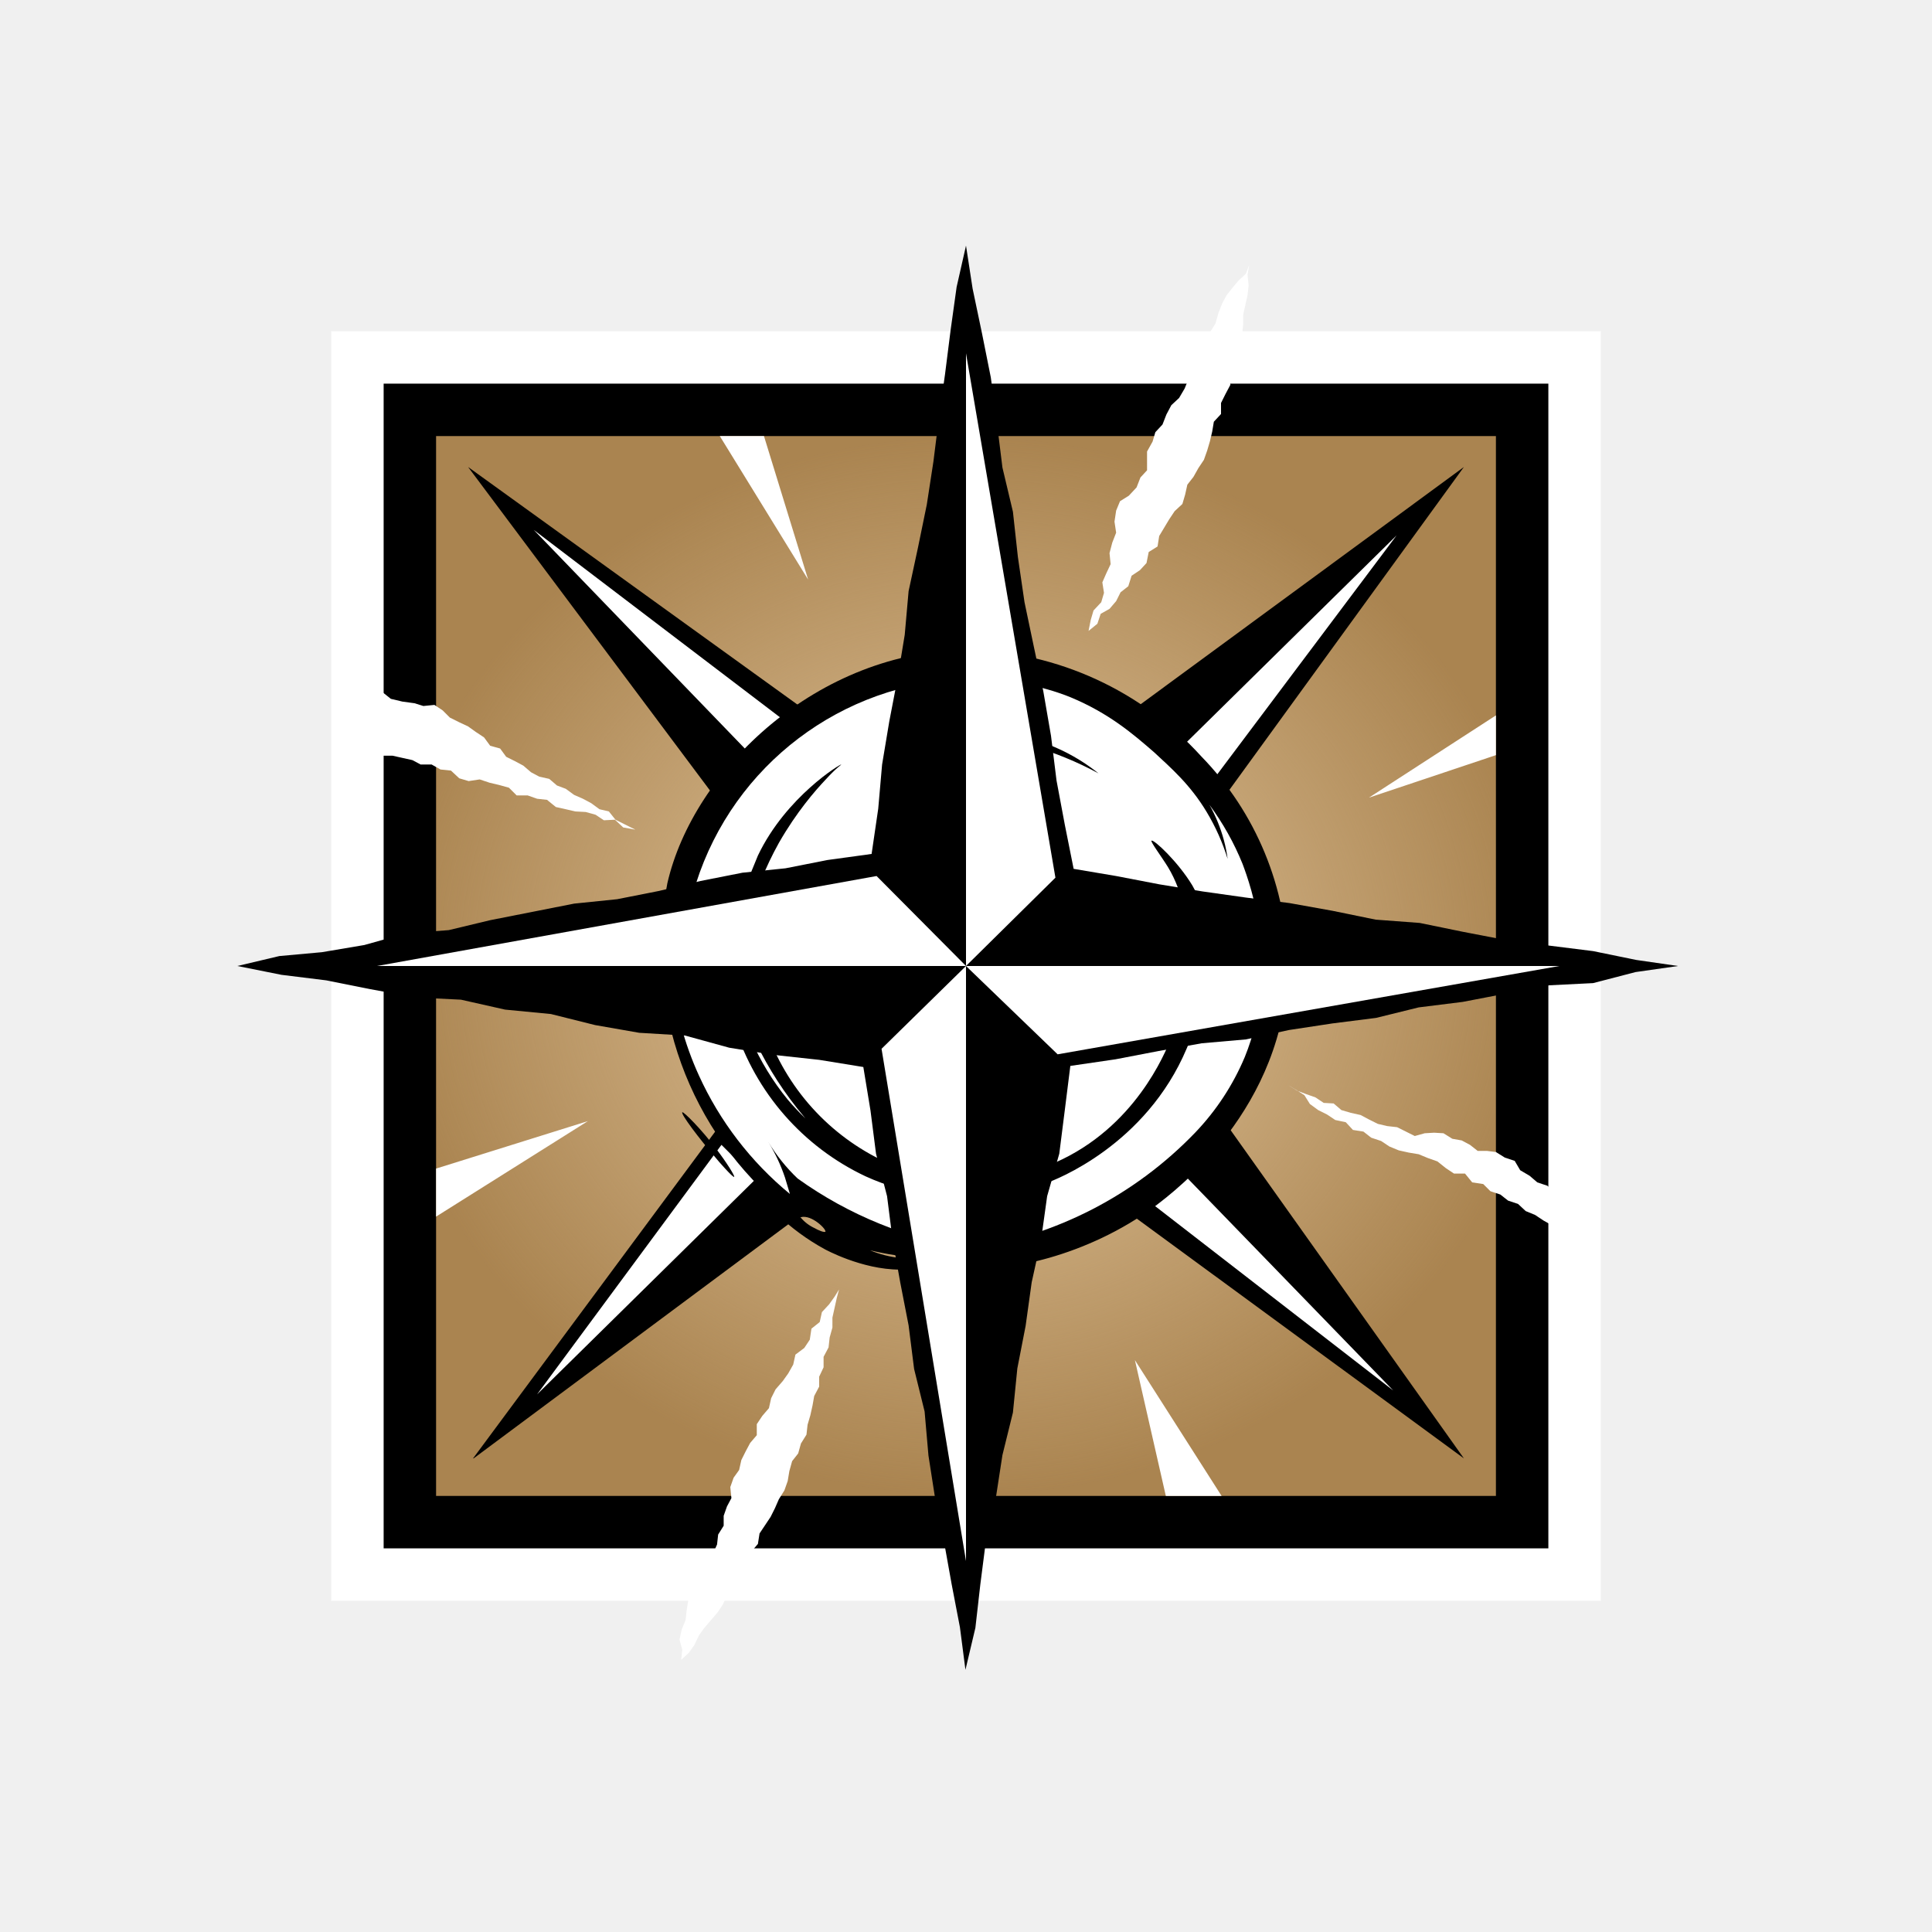
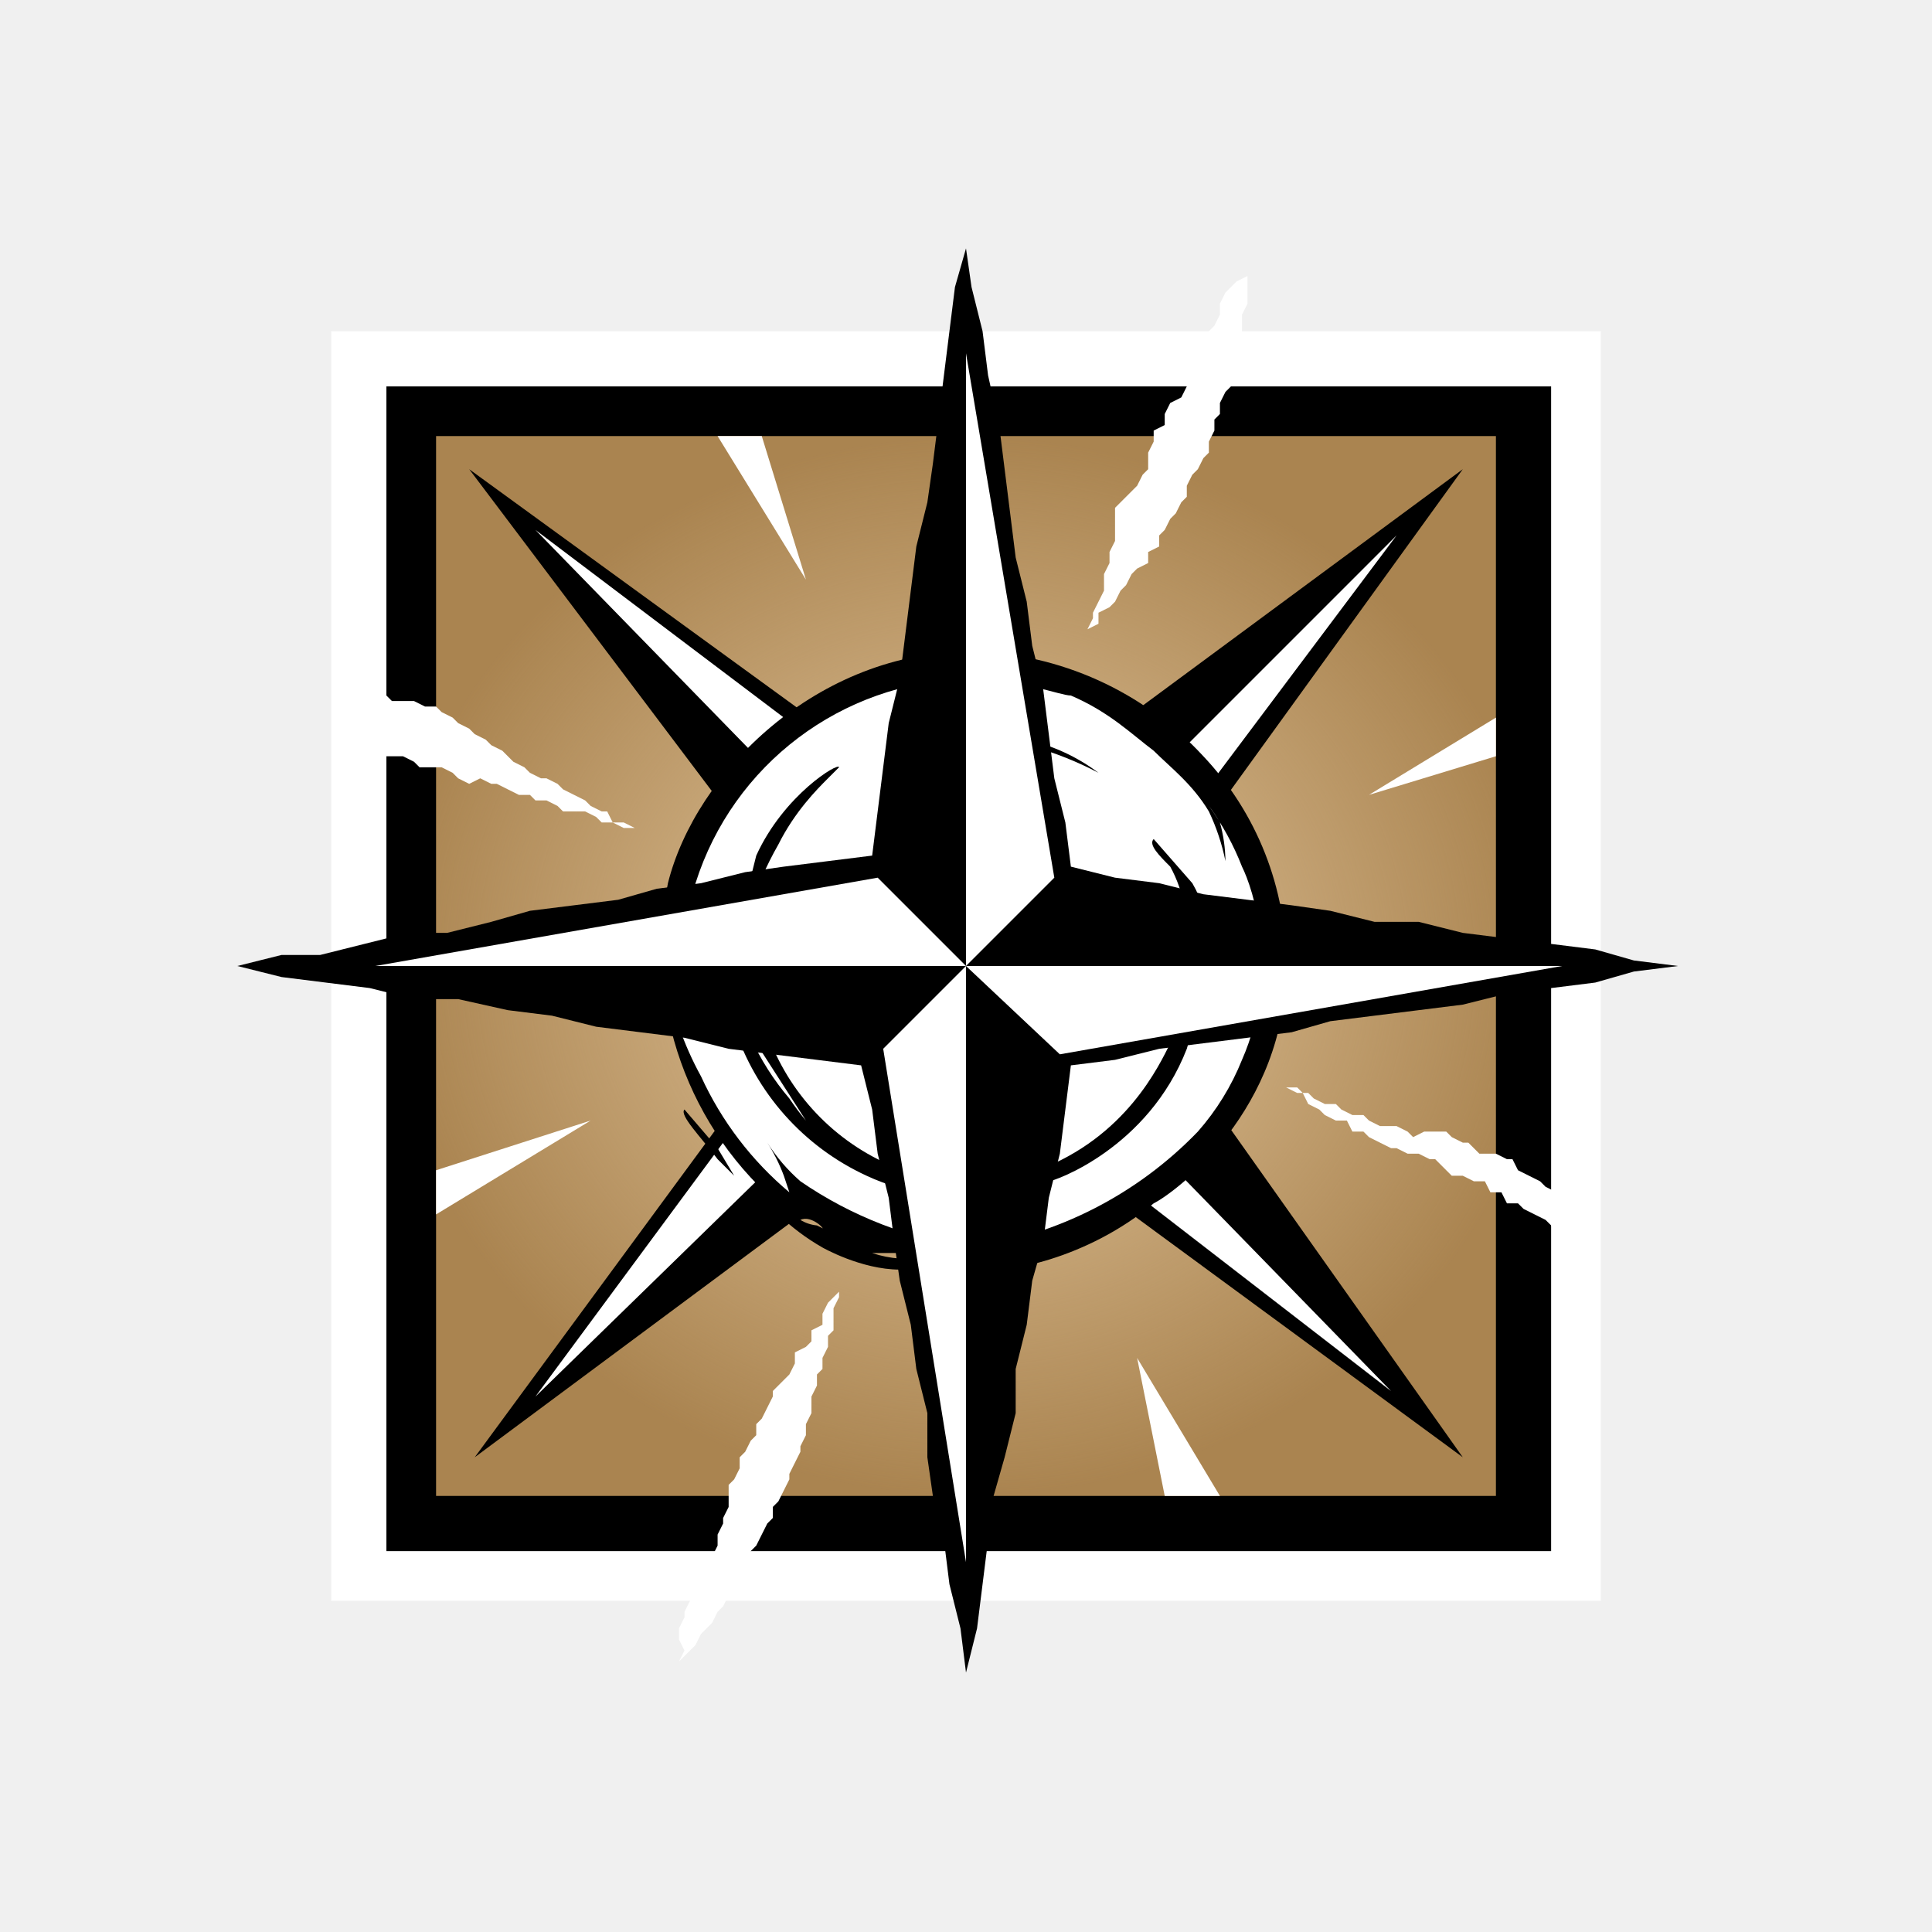
<svg xmlns="http://www.w3.org/2000/svg" viewBox="0 0 350 350">
  <switch>
    <g>
      <path fill="#fff" d="M60 60h230v230H60z" />
-       <path d="M69.5 69.5h211v211h-211z" />
+       <path d="M70 70h211v211H70z" />
      <path fill="#aa8450" d="M79 79h192v192H79z" />
-       <radialGradient id="a" cx="175" cy="175" r="96" gradientTransform="matrix(0 -1 1.1 0 -17.5 350)" gradientUnits="userSpaceOnUse">
+       <radialGradient id="a" cx="175" cy="175" r="96" gradientTransform="matrix(0 -1 1.1 0 -17 350)" gradientUnits="userSpaceOnUse">
        <stop offset="0" stop-color="#e4c8a0" />
        <stop offset="1" stop-color="#e4c8a0" stop-opacity="0" />
        <stop offset="1" stop-color="#e4c8a0" stop-opacity="0" />
      </radialGradient>
      <path fill="url(#a)" d="M79 79h192v192H79z" />
-       <path d="M85.8 264.2l69.9-52-19.4-16.3-50.6 68.3z" />
-       <path d="M97.3 252.6l39.6-39-6.2-6.2a1312028.6 1312028.6 0 01-33.4 45.2z" fill="#fff" />
-       <path d="M84.8 84.6l48.9 65.4 17.5-17.5z" />
-       <path d="M96.7 96l39 40.4 6.2-6L96.7 96z" fill="#fff" />
-       <path d="M199.8 132.6l65.4-48-47.5 65.4z" />
-       <path d="M253 97l-39.4 38.8 6.3 5.3L253 97z" fill="#fff" />
-       <path d="M200.8 217l64.4 47.2-46.2-65z" />
-       <path d="M252.4 251.9l-44.3-34.3 6.2-5 38.1 39.3z" fill="#fff" />
+       <path d="M86 264l70-52-20-16-50 68z" />
+       <path fill="#fff" d="M97 253l40-39-6-7a1312029 1312029 0 01-34 46z" />
+       <path d="M85 85l49 65 17-17z" />
+       <path fill="#fff" d="M97 96l39 40 6-6-45-34z" />
+       <path d="M200 133l65-48-47 65z" />
+       <path fill="#fff" d="M253 97l-39 39 6 5 33-44z" />
+       <path d="M201 217l64 47-46-65z" />
+       <path fill="#fff" d="M252 252l-44-34 6-5 38 39z" />
+       <path d="M218 137a59 59 0 00-42-19c-28 0-50 22-55 42a61 61 0 0021 59l-1 1a40 40 0 008 6s7 4 14 4h2v-1l-2-1a20 20 0 01-5-1h8l10 3c6 1 21-2 33-12 4-2 24-17 24-43a55 55 0 00-15-38zm-68 86l-2-1a7 7 0 01-3-1c2-1 5 2 4 2z" />
+       <path fill="#fff" d="M126 160a53 53 0 0149-37c10 0 17 3 19 3 7 3 11 7 15 10 3 3 7 6 10 11a39 39 0 013 9 27 27 0 00-1-7 27 27 0 00-2-3 49 49 0 016 11c2 4 7 19 0 35a45 45 0 01-8 13 71 71 0 01-41 21 72 72 0 01-31-12 32 32 0 01-6-7 31 31 0 013 6l1 3a60 60 0 01-16-21 58 58 0 01-4-9 148 148 0 013-26z" />
+       <path d="M199 140a34 34 0 00-13-6 34 34 0 00-12-1 62 62 0 0125 7zm17 20l-7-8c-1 1 1 3 3 5 5 9 4 23 0 32-2 4-8 17-24 23a40 40 0 01-29-2 41 41 0 01-21-26 45 45 0 010-25 60 60 0 013-6c3-6 7-10 9-12l2-2c0-1-10 5-15 16l-1 4a80 80 0 00-5 17l2 10a45 45 0 0024 27c15 7 30 2 33 1 1 0 18-6 25-24 1-4 8-18 1-30zm-73 39a47 47 0 01-7-11h1v1l9 14a47 47 0 01-3-4zm-19 2l6 7 3 5-3-3c-3-4-7-8-6-9z" />
      <g>
-         <path d="M217.6 137a58.9 58.9 0 00-42-19.3c-27.5.1-50 21.8-54.7 42.3a61.1 61.1 0 0021.6 59.4l-1.7.6a40.4 40.4 0 008.6 6.3s6.7 3.7 13.6 3.7c0 0 1.4.2 1.7-.3v-.5l.1-.6c0-.6-1.7-.7-1.7-.7a20 20 0 01-5.5-1.4s6.6 1.6 7.7.9h.5c5.3.2 9.6 2 10.6 2.1 5.2 1 20.4-1.7 33-11.1 3.4-2.6 23.5-17.6 23.9-43.4a55.3 55.3 0 00-15.7-38zm-68 86.1c-.2.3-1.5-.3-2-.6a7.2 7.2 0 01-2.6-2h.1c2-.5 4.7 2.3 4.4 2.6z" />
-         <path d="M126.1 160a53.2 53.2 0 0148.9-37c9.9-.2 17.2 2.6 18.9 3.3 7 2.9 11.4 6.7 15.2 10 3 2.8 6.5 5.8 9.5 10.8a38.5 38.5 0 013.8 8.5 27.2 27.2 0 00-1.8-6.7 27 27 0 00-1.5-3.1 48.8 48.8 0 016 10.7c1.5 4 6.9 19 .4 35a45 45 0 01-9 13.7 71 71 0 01-40.7 21 72.1 72.1 0 01-31.3-12.7 31.7 31.7 0 01-5.3-6.6 31.4 31.4 0 013 6.4l.9 3a60 60 0 01-16.5-21.5 57.5 57.5 0 01-3.2-8.9 148.3 148.3 0 012.7-25.9z" fill="#fff" />
-         <path d="M199 140.1a34.3 34.3 0 00-13.1-6.5 34.2 34.2 0 00-12.2-.8 61.8 61.8 0 0125.3 7.3zm17 20.3c-2.6-4.3-7-8.4-7.4-8.1-.2.2 1.9 3 3 4.8 5.5 9.1 4 22.5.3 31.6-1.7 4.1-8 17.6-23.5 23a39.5 39.5 0 01-29.8-2.1 41.3 41.3 0 01-20.5-25.2 44.7 44.7 0 01-.2-25 60 60 0 013.2-6.7c3.2-5.6 6.6-9.5 8.5-11.5 2-2.2 2.9-2.7 2.8-2.7 0-.2-10 5.8-15.1 16.5l-1.8 4.4a79.5 79.5 0 00-4.1 16.6l1.7 10a45 45 0 0023.7 27.1c15.6 7.1 29.8 2.3 32.8 1.2 1.5-.5 18-6.8 25.4-24.4 1.5-3.5 7.7-18 1-29.5zm-73.3 38.8a47 47 0 01-6.7-11l.7.2.3.6c2.2 4.5 5 9 8.9 13.6a46.5 46.5 0 01-3.2-3.4zm-19.1 2.3c.2-.2 3.5 3.1 6.2 6.7 1.7 2.2 3.4 4.9 3.2 5-.2.2-3-3-3.3-3.4-3.1-3.6-6.4-8-6.1-8.3z" />
+         <path d="M175 45l-2 7-1 8-1 8-1 8-1 8-1 7-2 8-1 8-1 8-1 8-2 8-1 8-1 8-1 8-8 1-8 1-7 1-8 2-8 1-7 2-8 1-8 1-7 2-8 2h-7l-8 2-8 2h-7l-8 2 8 2 8 1 8 1 8 2h8l9 2 8 1 8 2 8 1 8 1 8 2 8 1 8 1 8 1 2 8 1 8 2 8 1 8 1 7 2 8 1 8 2 8v8l1 7 2 8 1 8 2 8 1 8 2-8 1-8 1-8 1-8 2-7 2-8v-8l2-8 1-8 2-7 1-8 2-8 1-8 1-8 8-1 8-2 8-1 8-1 8-1 7-2 8-1 8-1 8-1 8-2 8-1 8-1 7-2 8-1-8-1-7-2-8-1-8-1-8-1-8-2h-8l-8-2-7-1-8-1-8-1-8-2-8-1-8-2-1-8-2-8-1-8-1-8-2-8-1-8-2-8-1-8-1-8-1-8-2-9-1-8-2-8z" />
+         <path fill="#fff" d="M175 175l16-16-16-95v111zm0 0l17 16 91-16zm0 0H68l91-16 16 16zm0 0v108l-15-93 15-15z" />
      </g>
      <g>
-         <path d="M175 44.5l-1.7 7.5-1.1 7.9-1 7.9-1.1 7.8-1 8-1.2 7.8-1.6 7.8-1.7 7.9-.7 7.9-1.3 7.9-1.5 7.8-1.3 7.8-.7 8-1.2 8.2-8 1.1-7.6 1.5-7.8.8-7.6 1.5-7.5 1.8-7.6 1.5-7.8.8-7.6 1.5-7.6 1.5-7.5 1.8-7.8.6-7.5 2.1-7.7 1.3-7.7.7L43 175l8 1.6 8.1 1 8 1.6 8.2 1.5 8.2.4 8 1.8 8.3.8 8 2 8 1.4 8.3.5 8 2.2 8 1.3 8.3.9 8 1.3 1.3 7.9 1 7.8 2 7.7 1 7.9 1.4 7.8 1.5 7.7 1 7.9 1.9 7.7.7 8 1.2 7.7 1.6 7.8 1.4 7.8 1.5 7.8 1 7.7 1.8-7.6.9-7.9 1-7.8 1.8-7.8 1.2-7.8 1.9-7.7.8-8 1.5-7.7 1.1-7.9 1.7-7.7 1.1-7.9 2.2-7.7 1-7.9 1-8 8.2-1.2 7.8-1.5 7.8-1.4 8-.7 7.8-1.7 7.9-1.2 7.9-1 7.7-1.9 8-1 7.8-1.5 7.8-1.5 8-.4 7.7-2 7.7-1.1-7.6-1.1-7.8-1.6-8-1-7.8-1-7.8-1.5-7.8-1.6-8-.6-7.8-1.6-7.8-1.4-7.9-1-7.8-1.1-7.9-1.3-7.8-1.5-7.7-1.3-1.6-8-1.5-8-1-8.1-1.4-8.1-1.7-8-1.7-8.1-1.2-8.2-.9-8.2-1.9-8-1-8.1-1.1-8.2-1.6-8-1.7-8.1z" />
-         <path d="M175 175l16.2-16L175 64v111zm0 0l16.6 16 90.9-16zm0 0H68.3l90.5-16.3L175 175zm0 0v107.8L159.7 190l15.3-15z" fill="#fff" />
-       </g>
-       <g>
-         <path fill="#fff" d="M67 118.8l.2 1.5.7 1.6.4 1.9 1 1.6 1.5 1.2 2.1.5 2.2.3 1.6.5 2-.2 1.5 1 1.3 1.3 1.6.8 1.7.8 1.4 1 1.5 1 1.1 1.5 1.8.5 1.1 1.5 1.6.8 1.5.8 1.4 1.2 1.5.8 1.8.4 1.4 1.2 1.6.6 1.5 1.1 1.6.7 1.5.8 1.5 1.1 1.7.4 1.2 1.5 1.6.8 2 1-2.2-.4-1.5-1.4-2 .1-1.5-1-1.8-.5-1.9-.1-1.7-.4-1.8-.4-1.6-1.3-1.8-.2-1.7-.6h-2l-1.4-1.4-1.8-.5-1.7-.4-1.8-.6-2 .3-1.7-.5-1.5-1.4-1.9-.2-1.6-.9h-2l-1.5-.8-1.8-.4-1.8-.4h-2l-1.5-1.1-1.8-.5-1.7-.4-1.8-.6.3-1.8.8-1.7.2-1.8.7-1.7.4-1.7.3-1.8.9-1.7.4-1.7zm79.4-13.8l-16-26h8zm50.8 9.3l.4-2 .5-1.7 1.4-1.5.5-1.7-.3-1.9.7-1.6.8-1.7-.2-2 .5-1.9.7-1.8-.3-2 .3-2 .7-1.7 1.6-1 1.4-1.5.7-1.8 1.2-1.3v-3.4l1-1.8.5-1.7 1.3-1.4.7-1.8.9-1.7 1.4-1.3 1-1.7.7-1.7 1-1.6 1.4-1.4.1-2 .4-1.9 1-1.6 1-1.6.5-1.8.7-1.8.8-1.5 1.1-1.4 1.1-1.3 1.3-1.2.6-1.6-.3 1.8.2 1.9-.2 1.8-.4 1.8-.4 1.8v1.8l-.2 1.9-.3 1.8-.7 1.7-.5 1.8-1 1.6.4 2-.9 1.7-.8 1.6V75l-1.3 1.4-.3 1.8-.4 1.7-.5 1.7-.6 1.7-1 1.5-.9 1.6-1.1 1.4-.4 1.8-.5 1.7-1.4 1.3-1 1.5-.9 1.5-.9 1.5-.3 1.9-1.6 1-.4 2-1.2 1.3-1.5 1-.6 1.9-1.4 1.1-.8 1.6-1.2 1.4-1.6.9-.6 1.8zm50.8 30.2l23-14.9v7.2l-23 7.7zM211.2 271l-5.6-24.6 15.7 24.6h-10.1zM79 211.7l27.5-8.6L79 220.4v-8.7zm44.4 89l1.4-1.3 1-1.4.8-1.7 1-1.4 1.2-1.4 1.2-1.4 1-1.5.7-1.7 1-1.5.9-1.5.9-1.6.4-1.8 1.2-1.4 1.2-1.4.3-1.9 1-1.5 1-1.5.8-1.6.7-1.6 1-1.6.6-1.7.3-1.8.5-1.8 1.1-1.4.5-1.8 1-1.6.2-1.8.5-1.7.4-1.8.3-1.7.9-1.7v-1.8l.8-1.7v-1.9l.9-1.7.2-1.8.5-1.8v-1.8l.4-1.8.4-1.8.4-1.5-.8 1.3-1 1.4-1.3 1.4-.4 1.8-1.5 1.2-.3 2-1 1.5-1.6 1.2-.4 1.8-.9 1.6-1 1.4-1.3 1.5-.8 1.6-.4 1.8-1.2 1.4-1 1.5v2l-1.2 1.4-.8 1.5-.8 1.6-.4 1.8-1 1.4-.6 1.7.2 2-.8 1.5-.6 1.7v1.8l-1 1.6-.2 1.8-.8 1.8-1.3 1.4-.3 2-1.2 1.4-.5 1.9-1.1 1.5-.3 1.9-.2 1.8-.7 1.7-.4 1.8.5 1.9zm110-104.1l1.5.9 1.4.9 1 1.6 1.5 1.1 1.6.8 1.5 1 1.9.4 1.3 1.4 1.9.3 1.4 1.1 1.8.6 1.5 1 1.7.7 1.8.4 1.8.3 1.7.7 1.7.6 1.5 1.2 1.5 1h2l1.3 1.6 2 .3 1.3 1.3 1.8.6 1.4 1.1 1.8.6 1.4 1.3 1.7.7 1.5 1 1.6.9 1.2 1.5 1.7.9 1.7.7 1.6 1.5-.4-2.2.7-1.9-.8-1.9-.1-1.8.4-1.9-1.7-.5-1.8-.3-2-.2-1.4-1.1-1.8-.6-1.4-1.2-1.7-1-1-1.7-1.8-.6-1.6-1-1.6-.2h-1.7l-1.4-1.1-1.5-.8-1.7-.3-1.6-1-1.7-.1-1.7.1-1.8.5-1.6-.8-1.6-.8-1.8-.2-1.7-.4-1.6-.8-1.5-.8-1.8-.4-1.7-.5-1.4-1.2-1.8-.1-1.5-1-1.7-.6-1.6-.6z" />
+         <path fill="#fff" d="M67 119v1l1 2v2l1 1 2 2h4l2 1h2l1 1 2 1 1 1 2 1 1 1 2 1 1 1 2 1 1 1 1 1 2 1 1 1 2 1h1l2 1 1 1 2 1 2 1 1 1 2 1h1l1 2h2l2 1h-2l-2-1h-2l-1-1-2-1h-4l-1-1-2-1h-2l-1-1h-2l-2-1-2-1h-1l-2-1-2 1-2-1-1-1-2-1h-4l-1-1-2-1h-4l-1-1-2-1h-2l-2-1 1-1v-2l1-2v-2l1-1v-2l1-2v-2zm79-14l-16-26h8zm51 9l1-2v-1l1-2 1-2v-3l1-2v-2l1-2v-6l1-1 1-1 2-2 1-2 1-1v-3l1-2v-2l2-1v-2l1-2 2-1 1-2v-1l1-2 2-1v-4l1-2 1-1 1-2v-2l1-2 1-1 1-1 2-1v-2 7l-1 2v6l-1 1-1 2-1 2 1 2-1 1-1 2v2l-1 1v2l-1 2v2l-1 1-1 2-1 1-1 2v2l-1 1-1 2-1 1-1 2-1 1v2l-2 1v2l-2 1-1 1-1 2-1 1-1 2-1 1-2 1v2zm51 30l23-14v7l-23 7zm-37 127l-5-25 15 25h-10zM79 212l28-9-28 17v-8zm44 89l2-2 1-1 1-2 1-1 1-1 1-2 1-1 1-2 1-2 1-1v-2l1-1 1-2 1-1 1-2 1-2 1-1v-2l1-1 1-2 1-2v-1l1-2 1-2v-1l1-2v-2l1-2v-3l1-2v-2l1-1v-2l1-2v-2l1-1v-4l1-2v-1l-1 1-1 1-1 2v2l-2 1v2l-1 1-2 1v2l-1 2-1 1-2 2v1l-1 2-1 2-1 1v2l-1 1-1 2-1 1v2l-1 2-1 1v4l-1 2v1l-1 2v2l-1 2-1 1-1 2-1 1v2l-1 2-1 2v1l-1 2v2l1 2zm110-104h2l1 1 1 2 2 1 1 1 2 1h2l1 2h2l1 1 2 1 2 1h1l2 1h2l2 1h1l2 2 1 1h2l2 1h2l1 2h2l1 2h2l1 1 2 1 2 1 1 1 1 2h2l2 1 1 2v-3l1-1-1-2v-4l-2-1h-3l-2-1-1-1-2-1-2-1-1-2h-1l-2-1h-3l-2-2h-1l-2-1-1-1h-4l-2 1-1-1-2-1h-3l-2-1-1-1h-2l-2-1-1-1h-2l-2-1-1-1h-2z" />
      </g>
    </g>
  </switch>
</svg>
